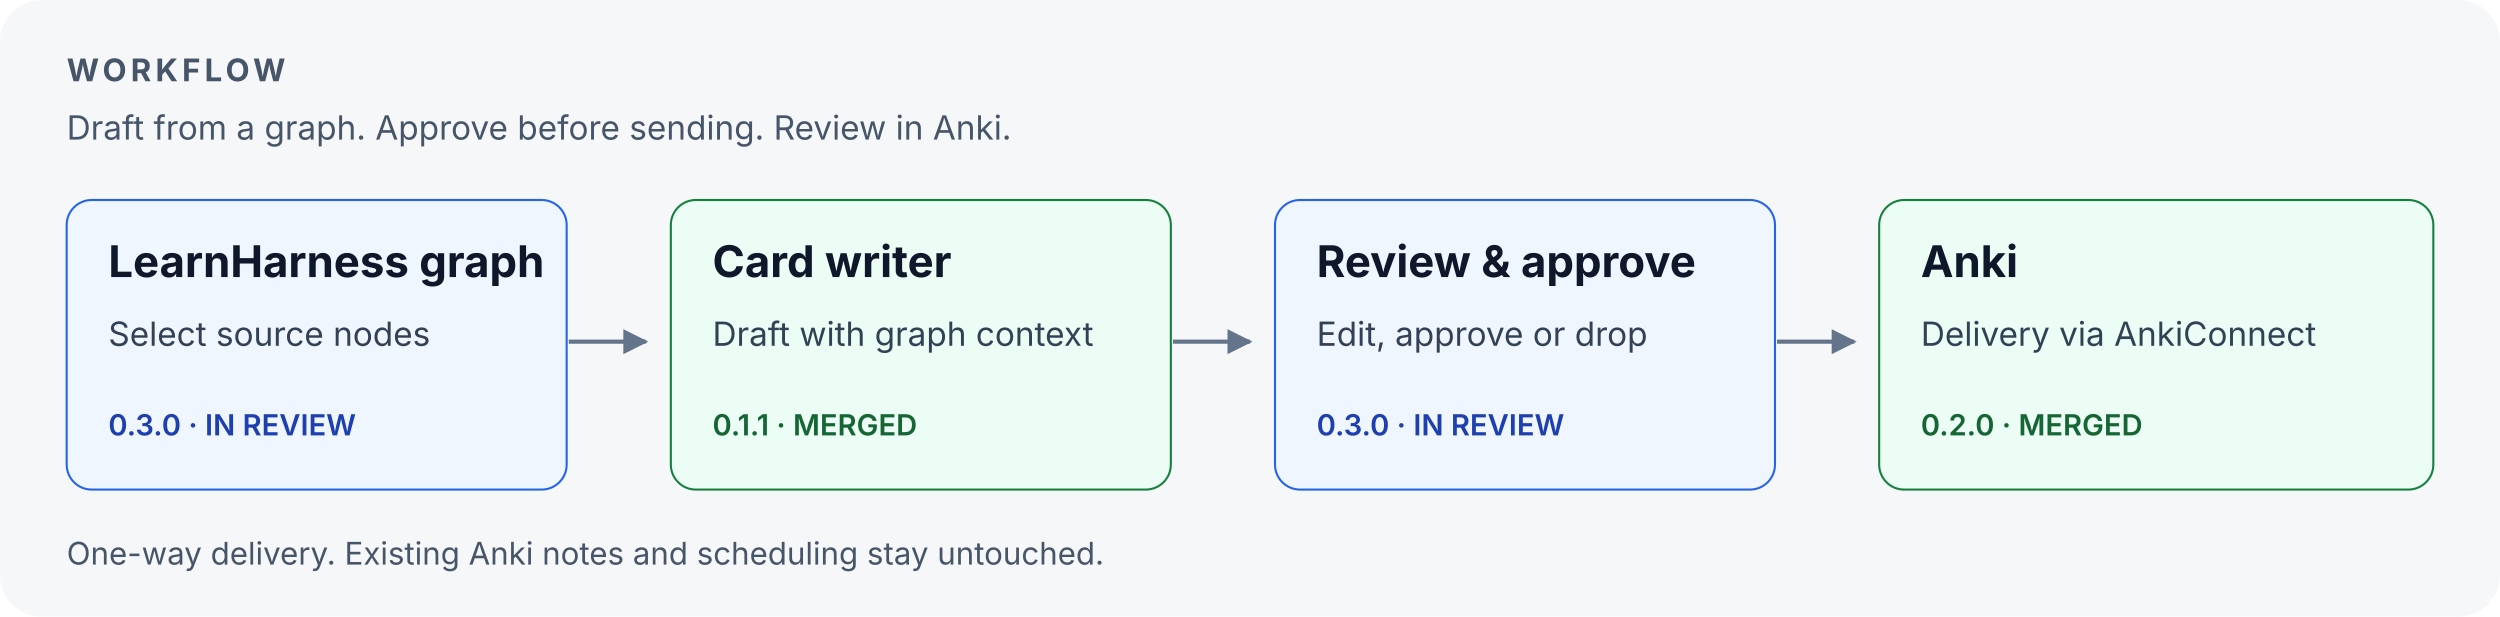
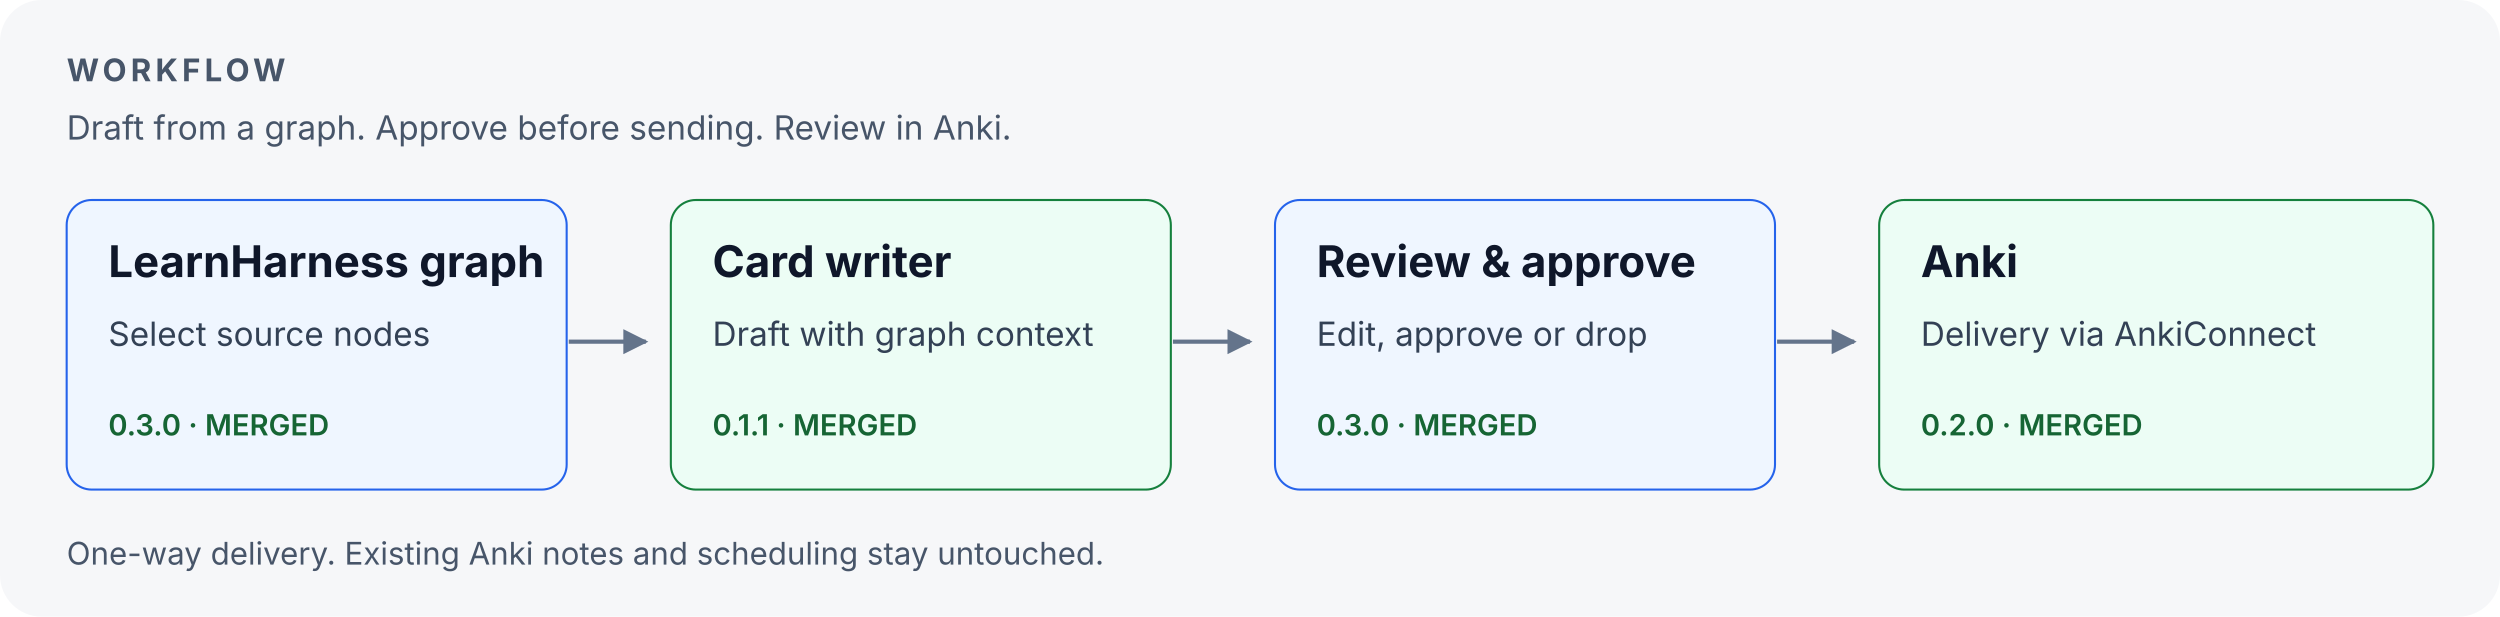
<svg xmlns="http://www.w3.org/2000/svg" width="1200" height="296" viewBox="0 0 1200 296" role="img" aria-labelledby="title description">
  <defs>
    <marker id="arrow" viewBox="0 0 10 10" refX="9" refY="5" markerWidth="6" markerHeight="6" orient="auto-start-reverse">
      <path d="M 0 0 L 10 5 L 0 10 z" fill="#64748b" />
    </marker>
  </defs>
  <rect width="1200" height="296" rx="20" fill="#f6f7f9" />
  <g font-family="-apple-system, BlinkMacSystemFont, 'Segoe UI', sans-serif">
    <text x="32" y="39" font-size="15" font-weight="700" letter-spacing="2" fill="#475569">WORKFLOW</text>
    <text x="32" y="67" font-size="16" fill="#475569">Draft from a graph. Approve before sending. Review in Anki.</text>
    <g fill="none" stroke="#64748b" stroke-width="2" marker-end="url(#arrow)">
      <path d="M 273 164 H 310" />
      <path d="M 563 164 H 600" />
      <path d="M 853 164 H 890" />
    </g>
    <rect x="32" y="96" width="240" height="139" rx="12" fill="#eff6ff" stroke="#2563eb" />
    <rect x="322" y="96" width="240" height="139" rx="12" fill="#ecfdf5" stroke="#15803d" />
    <rect x="612" y="96" width="240" height="139" rx="12" fill="#eff6ff" stroke="#2563eb" />
    <rect x="902" y="96" width="266" height="139" rx="12" fill="#ecfdf5" stroke="#15803d" />
    <g font-size="21" font-weight="650" fill="#0f172a">
      <text x="52" y="133">LearnHarness graph</text>
      <text x="342" y="133">Card writer</text>
      <text x="632" y="133">Review &amp; approve</text>
      <text x="922" y="133">Anki</text>
    </g>
    <g font-size="16" fill="#334155">
      <text x="52" y="166">Select source nodes</text>
      <text x="342" y="166">Draft with graph context</text>
      <text x="632" y="166">Edit, approve or drop</text>
      <text x="922" y="166">Delivery via AnkiConnect</text>
    </g>
    <g font-size="14" font-weight="600">
-       <text x="52" y="209" fill="#1e40af">0.3.0 · IN REVIEW</text>
+       <text x="52" y="209" fill="#166534">0.3.0 · MERGED</text>
      <text x="342" y="209" fill="#166534">0.1.1 · MERGED</text>
-       <text x="632" y="209" fill="#1e40af">0.3.0 · IN REVIEW</text>
+       <text x="632" y="209" fill="#166534">0.3.0 · MERGED</text>
      <text x="922" y="209" fill="#166534">0.2.0 · MERGED</text>
    </g>
    <text x="32" y="271" font-size="15" fill="#475569">One-way delivery. Existing Anki notes and scheduling stay untouched.</text>
  </g>
</svg>
